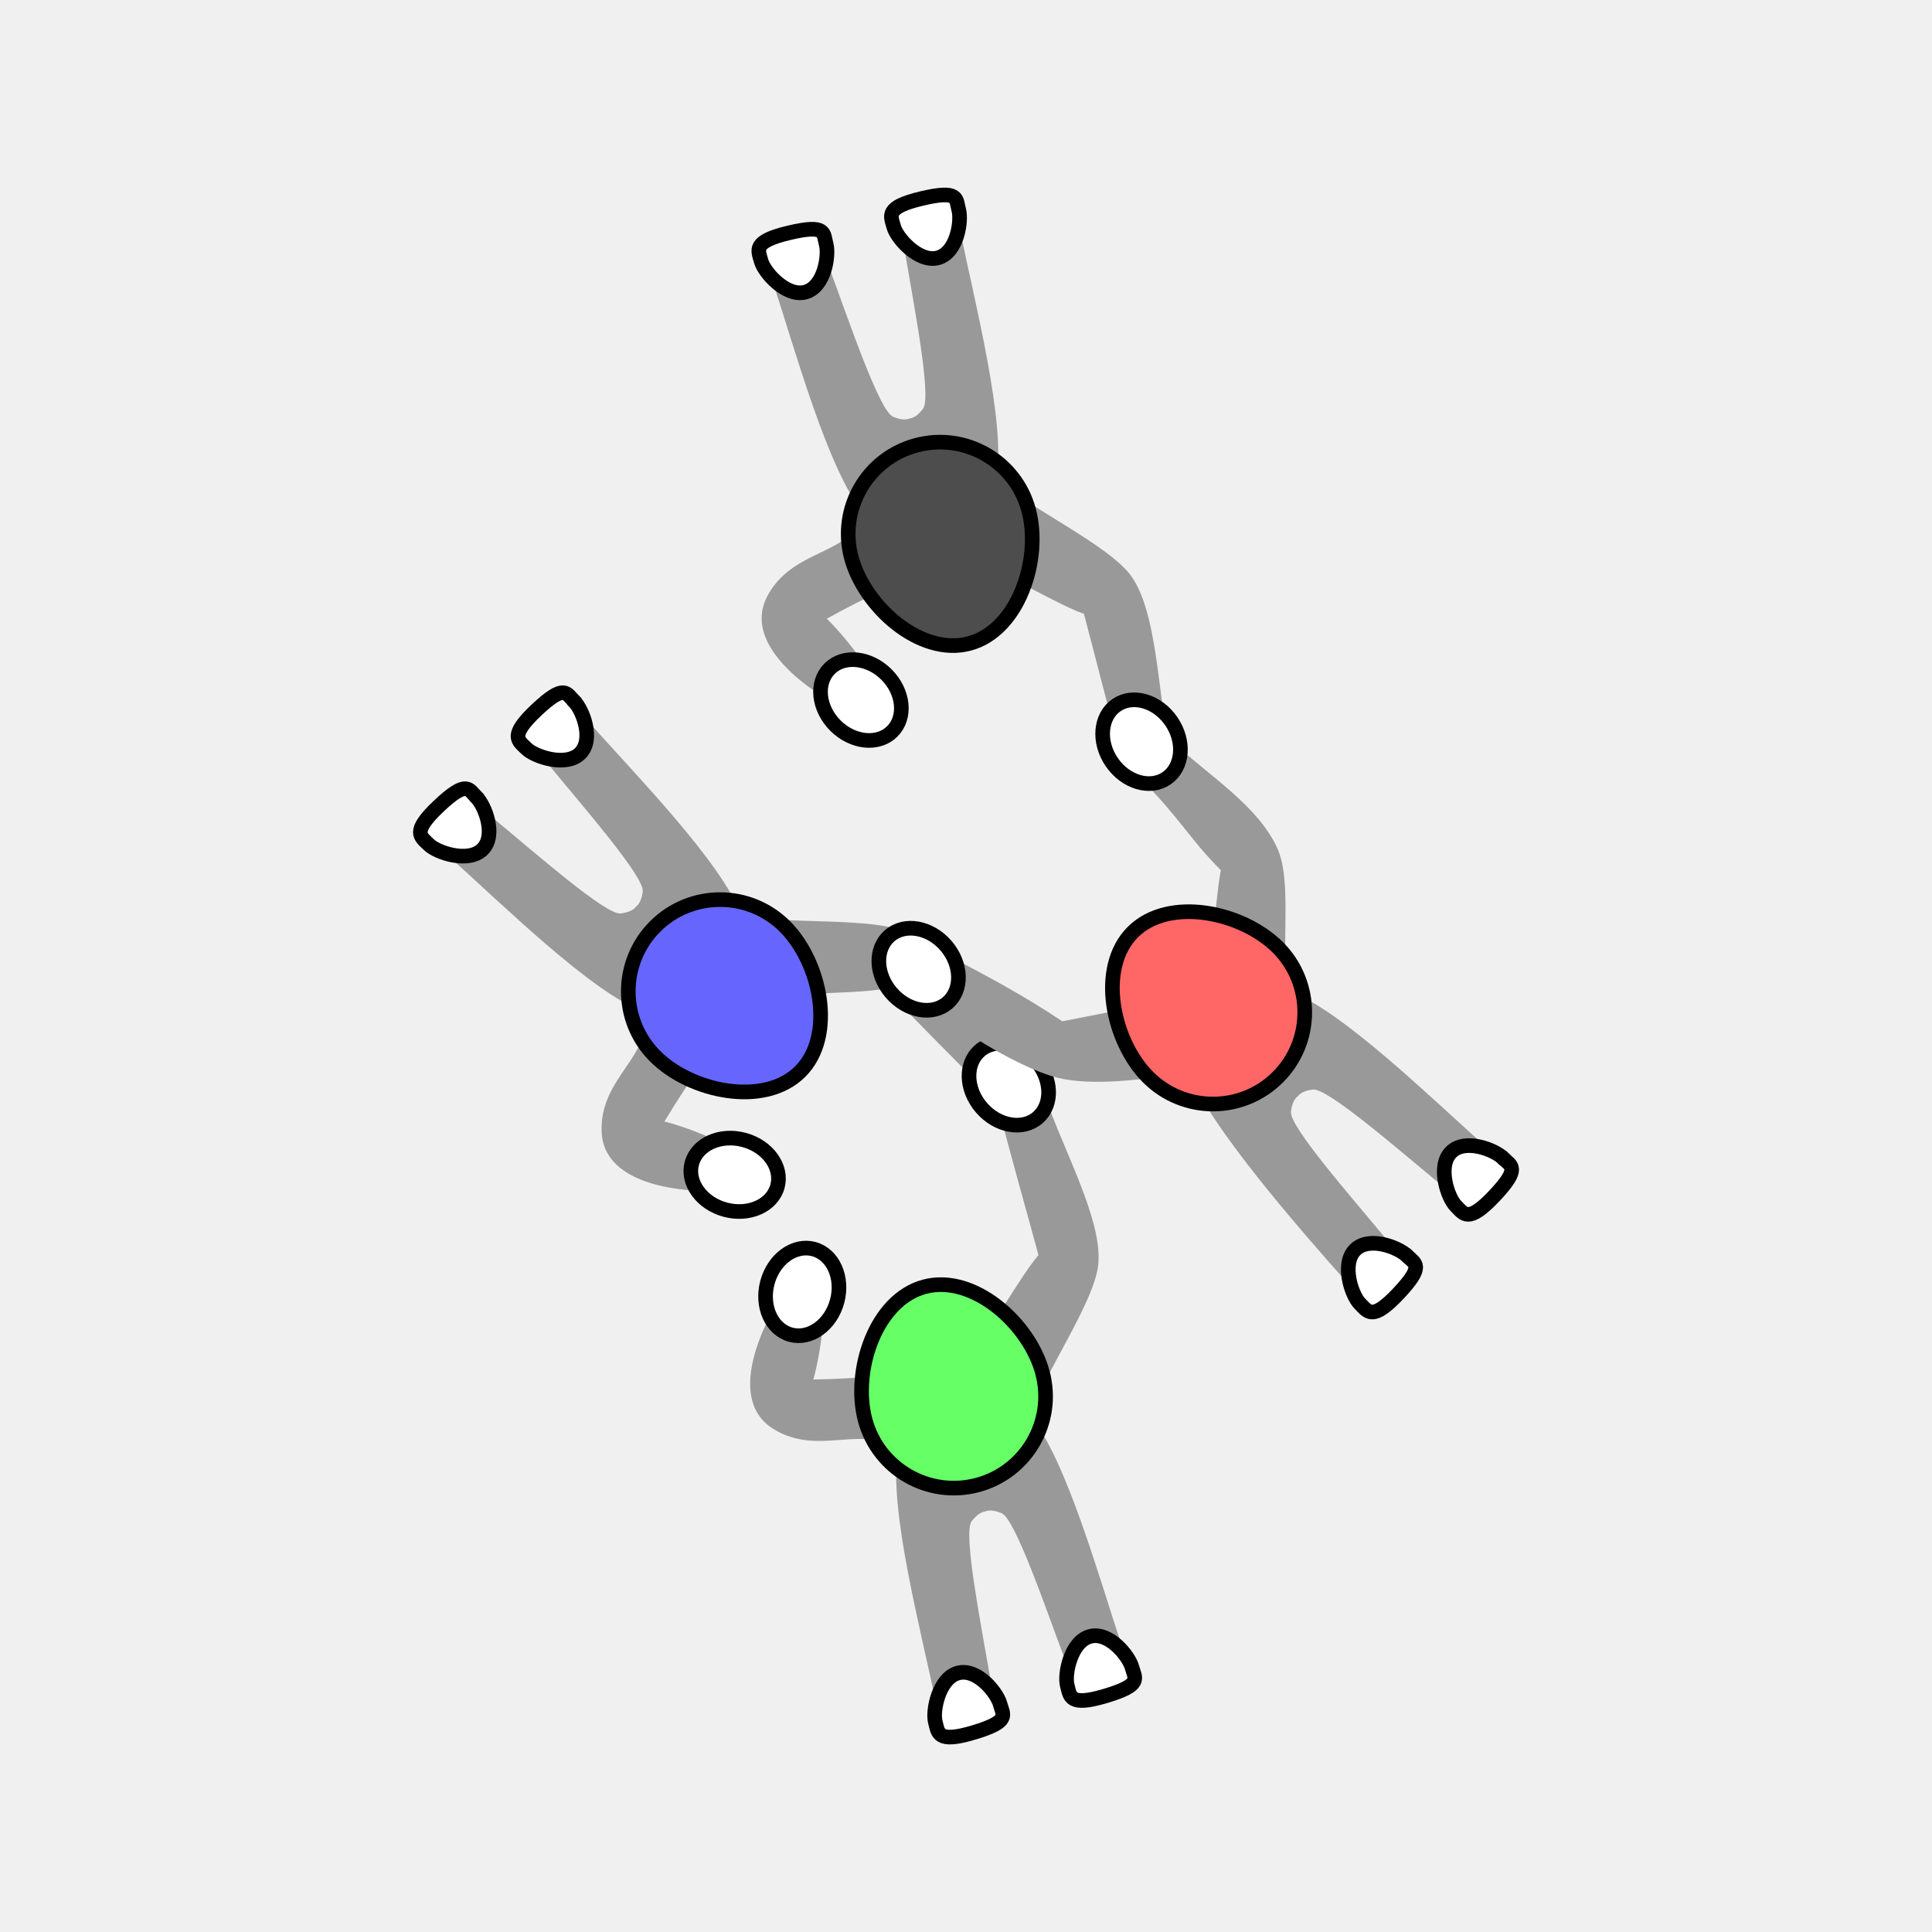
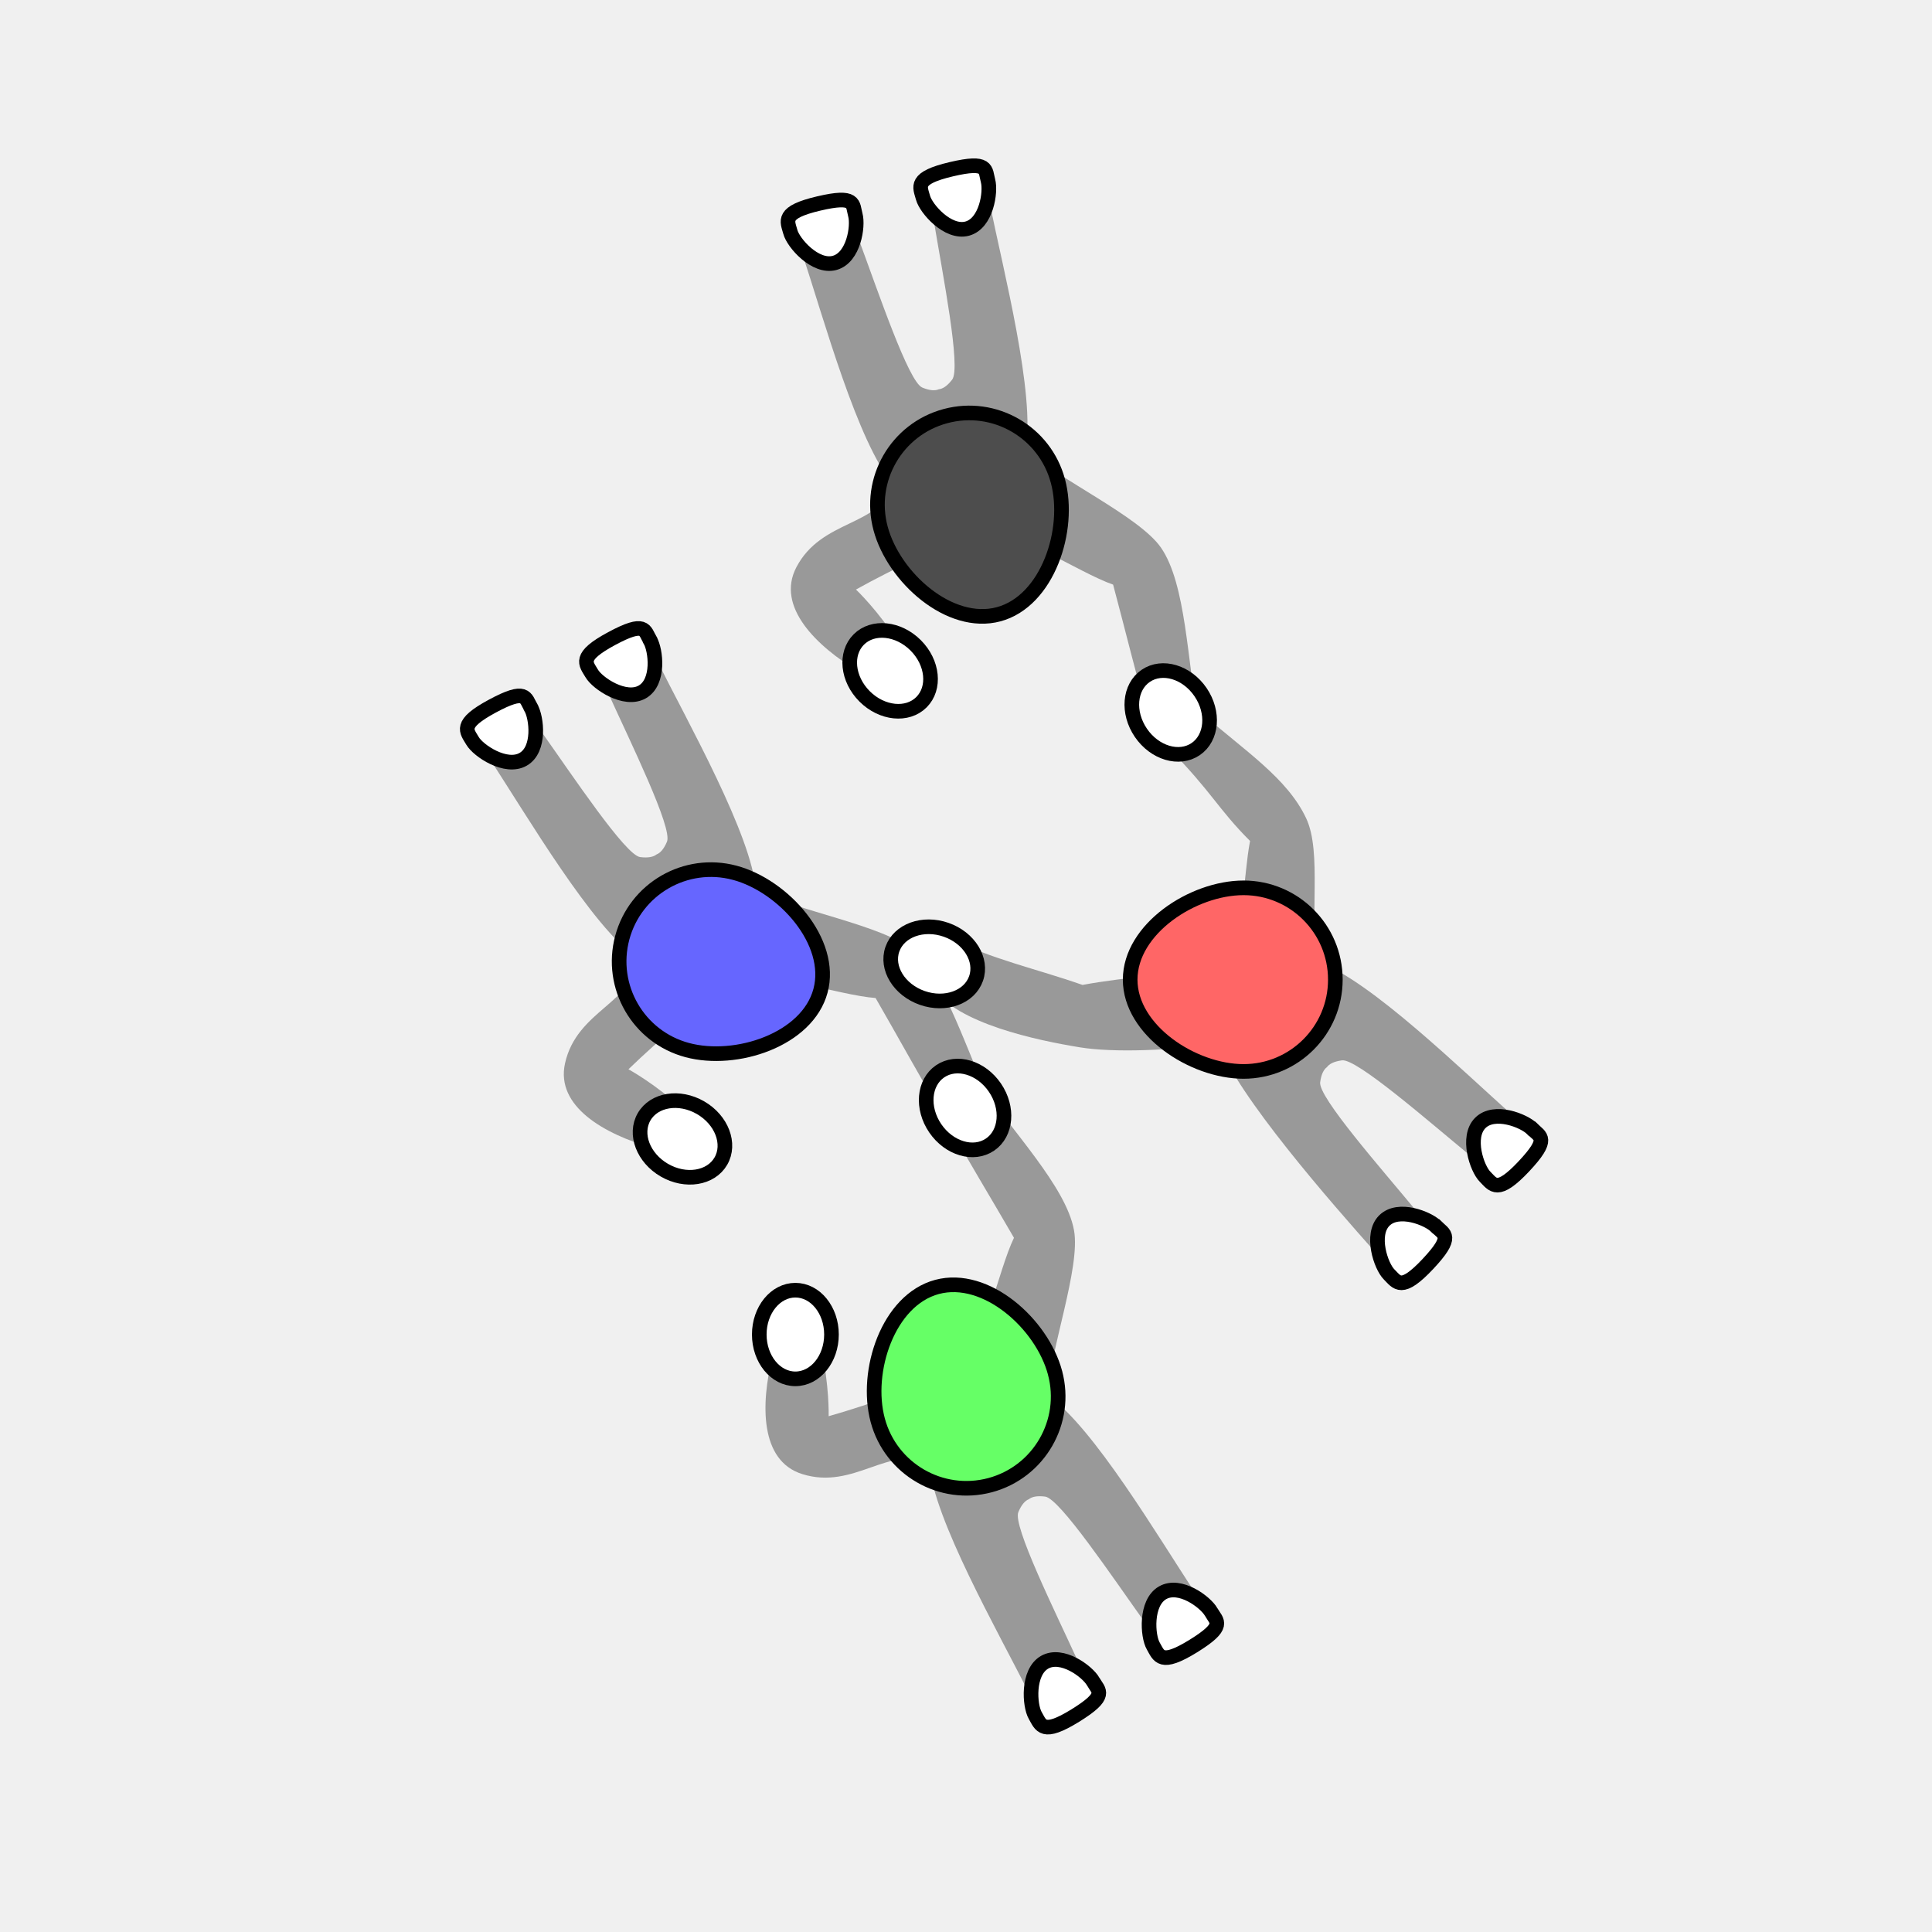
<svg xmlns="http://www.w3.org/2000/svg" width="35mm" height="35mm" viewBox="0 0 35 35" version="1.1" id="svg1" xml:space="preserve">
  <defs id="defs1" />
  <g id="layer1">
-     <path style="fill:#999999;fill-opacity:1;stroke:none;stroke-width:0.265;stroke-dasharray:none;stroke-opacity:1" d="m 8.313,14.979 c -0.188,0.183 -0.308,0.425 -0.174,0.544 0.937,0.834 2.587,2.472 3.53,2.809 0.171,0.79 -0.813,1.186 -0.77,2.177 0.035,0.805 1.033,1.055 1.914,1.07 0.377,0.006 0.793,-0.591 0.393,-0.803 -0.616,-0.327 -1.169,-0.459 -1.169,-0.459 0.405,-0.68 0.968,-1.464 1.349,-2.019 0.557,-0.38 1.99,-0.261 2.641,-0.387 0.585,0.585 1.114,1.141 1.916,1.929 0.372,-0.258 0.448,-0.257 0.652,-0.575 C 17.89,18.459 17.168,17.238 16.439,16.895 15.817,16.603 14.217,16.756 13.427,16.583 c -0.333,-0.945 -1.966,-2.603 -2.797,-3.542 -0.238,-0.269 -0.967,0.478 -0.739,0.755 0.657,0.799 1.789,2.091 1.753,2.357 -0.021,0.151 -0.067,0.231 -0.123,0.272 -0.041,0.056 -0.124,0.103 -0.275,0.123 -0.267,0.036 -1.554,-1.1 -2.351,-1.759 -0.138,-0.115 -0.395,0.008 -0.583,0.191 z" id="path4-6-1" />
-     <path id="path1-3-1" style="fill:#6666ff;fill-opacity:1;stroke:#000000;stroke-width:0.265" d="m 14.22,16.784 c 0.649,0.649 0.926,1.979 0.277,2.628 -0.649,0.649 -1.979,0.372 -2.628,-0.277 -0.649,-0.649 -0.649,-1.702 -10e-7,-2.351 0.649,-0.649 1.702,-0.649 2.351,0 z" />
-     <path id="path1-7-1-1-0" style="fill:#ffffff;stroke:#000000;stroke-width:0.265;stroke-dasharray:none" d="m 8.636,14.448 c 0.147,0.147 0.361,0.683 0.106,0.938 -0.255,0.255 -0.827,0.061 -0.974,-0.086 -0.147,-0.147 -0.323,-0.223 0.186,-0.702 0.509,-0.478 0.535,-0.298 0.682,-0.151 z" />
-     <path id="path1-7-1-9-7-3" style="fill:#ffffff;stroke:#000000;stroke-width:0.265;stroke-dasharray:none" d="m 10.405,12.709 c 0.147,0.147 0.361,0.683 0.106,0.938 -0.255,0.255 -0.827,0.061 -0.974,-0.086 -0.147,-0.147 -0.323,-0.223 0.186,-0.702 0.509,-0.478 0.535,-0.298 0.682,-0.151 z" />
-     <ellipse style="fill:#ffffff;fill-opacity:1;stroke:#000000;stroke-width:0.265;stroke-dasharray:none;stroke-opacity:1" id="path1-7-2-9-9-1-3-1" cx="17.113" cy="-18.364" rx="0.654" ry="0.803" transform="rotate(105)" />
-     <path style="fill:#999999;fill-opacity:1;stroke:none;stroke-width:0.265;stroke-dasharray:none;stroke-opacity:1" d="m 17.495,30.883 c -0.252,0.072 -0.522,0.055 -0.558,-0.121 -0.254,-1.228 -0.848,-3.476 -0.668,-4.462 -0.599,-0.543 -1.434,0.111 -2.271,-0.421 -0.68,-0.432 -0.397,-1.422 0.031,-2.192 0.183,-0.33 0.908,-0.391 0.892,0.062 -0.025,0.697 -0.187,1.242 -0.187,1.242 0.792,-0.011 1.752,-0.106 2.424,-0.159 0.607,-0.293 1.221,-1.593 1.655,-2.094 -0.214,-0.799 -0.431,-1.535 -0.712,-2.623 0.41,-0.193 0.446,-0.26 0.823,-0.277 0.346,1.013 1.042,2.249 0.974,3.052 -0.057,0.685 -0.99,1.994 -1.235,2.764 0.651,0.761 1.271,3.004 1.67,4.193 0.114,0.341 -0.897,0.598 -1.024,0.262 -0.364,-0.969 -0.916,-2.595 -1.165,-2.697 -0.141,-0.057 -0.234,-0.058 -0.297,-0.03 -0.069,0.008 -0.151,0.056 -0.244,0.177 -0.164,0.213 0.176,1.895 0.348,2.915 0.03,0.177 -0.204,0.338 -0.456,0.409 z" id="path4-6-1-1" />
-     <ellipse style="fill:#ffffff;fill-opacity:1;stroke:#000000;stroke-width:0.265;stroke-dasharray:none;stroke-opacity:1" id="path1-7-2-9-9-1-3-9-8" cx="-1.035" cy="26.808" rx="0.654" ry="0.803" transform="matrix(-0.7578147,0.6524699,0.6524699,0.7578147,0,0)" />
-     <path id="path1-3-1-0" style="fill:#66ff66;fill-opacity:1;stroke:#000000;stroke-width:0.265" d="m 18.885,24.865 c -0.238,-0.887 -1.251,-1.792 -2.138,-1.554 -0.887,0.238 -1.312,1.528 -1.074,2.415 0.238,0.887 1.149,1.413 2.036,1.176 0.887,-0.238 1.413,-1.149 1.176,-2.036 z" />
-     <path id="path1-7-1-1-0-6" style="fill:#ffffff;stroke:#000000;stroke-width:0.265;stroke-dasharray:none" d="m 18.117,30.869 c -0.054,-0.2 -0.411,-0.654 -0.76,-0.561 -0.349,0.093 -0.466,0.686 -0.413,0.886 0.054,0.2 0.032,0.391 0.701,0.19 0.669,-0.201 0.525,-0.315 0.472,-0.515 z" />
-     <path id="path1-7-1-9-7-3-3" style="fill:#ffffff;stroke:#000000;stroke-width:0.265;stroke-dasharray:none" d="m 20.507,30.206 c -0.054,-0.2 -0.411,-0.654 -0.76,-0.561 -0.349,0.093 -0.466,0.686 -0.413,0.886 0.054,0.2 0.032,0.391 0.701,0.19 0.669,-0.201 0.525,-0.315 0.472,-0.515 z" />
-     <ellipse style="fill:#ffffff;fill-opacity:1;stroke:#000000;stroke-width:0.265;stroke-dasharray:none;stroke-opacity:1" id="path1-7-2-9-9-1-3-1-2" cx="-20.096" cy="18.845" rx="0.654" ry="0.803" transform="matrix(-0.9659258,-0.258819,-0.258819,0.9659258,0,0)" />
-     <path style="fill:#999999;fill-opacity:1;stroke:none;stroke-width:0.265;stroke-dasharray:none;stroke-opacity:1" d="m 24.956,23.07 c -0.183,0.188 -0.425,0.308 -0.544,0.174 -0.834,-0.937 -2.531,-2.873 -2.868,-3.816 -0.827,0.135 -1.762,0.25 -2.382,0.097 -0.782,-0.193 -2.345,-1.161 -2.781,-1.817 -0.209,-0.314 0.403,-0.604 0.803,-0.393 0.697,0.368 1.35,0.71 2.06,1.187 0.719,-0.138 1.81,-0.357 2.393,-0.505 0.38,-0.557 0.354,-1.581 0.48,-2.233 -0.585,-0.585 -0.685,-0.879 -1.473,-1.681 0.258,-0.372 0.257,-0.448 0.575,-0.652 0.806,0.704 1.571,1.192 1.914,1.921 0.293,0.622 0.046,1.814 0.219,2.603 0.945,0.333 2.603,1.966 3.542,2.797 0.269,0.238 -0.478,0.967 -0.755,0.739 -0.799,-0.657 -2.091,-1.789 -2.357,-1.753 -0.151,0.021 -0.231,0.067 -0.272,0.123 -0.056,0.041 -0.103,0.124 -0.123,0.275 -0.036,0.267 1.1,1.554 1.759,2.351 0.115,0.138 -0.008,0.395 -0.191,0.583 z" id="path4-6-1-2" />
-     <path id="path1-3-1-7" style="fill:#ff6666;fill-opacity:1;stroke:#000000;stroke-width:0.265" d="m 23.15,17.163 c -0.649,-0.649 -1.979,-0.926 -2.628,-0.277 -0.649,0.649 -0.372,1.979 0.277,2.628 0.649,0.649 1.702,0.649 2.351,1e-6 0.649,-0.649 0.649,-1.702 0,-2.351 z" />
-     <path id="path1-7-1-1-0-2" style="fill:#ffffff;stroke:#000000;stroke-width:0.265;stroke-dasharray:none" d="m 25.487,22.748 c -0.147,-0.147 -0.683,-0.361 -0.938,-0.106 -0.255,0.255 -0.061,0.827 0.086,0.974 0.147,0.147 0.223,0.323 0.702,-0.186 0.478,-0.509 0.298,-0.535 0.151,-0.682 z" />
-     <path id="path1-7-1-9-7-3-2" style="fill:#ffffff;stroke:#000000;stroke-width:0.265;stroke-dasharray:none" d="m 27.226,20.978 c -0.147,-0.147 -0.683,-0.361 -0.938,-0.106 -0.255,0.255 -0.061,0.827 0.086,0.974 0.147,0.147 0.223,0.323 0.702,-0.186 0.478,-0.509 0.298,-0.535 0.151,-0.682 z" />
-     <path style="fill:#999999;fill-opacity:1;stroke:none;stroke-width:0.265;stroke-dasharray:none;stroke-opacity:1" d="m 14.423,4.725 c -0.254,0.064 -0.479,0.214 -0.423,0.384 0.394,1.191 1.004,3.434 1.653,4.198 -0.247,0.769 -1.297,0.62 -1.756,1.5 -0.372,0.714 0.367,1.43 1.123,1.883 0.324,0.194 0.982,-0.115 0.741,-0.499 -0.37,-0.591 -0.783,-0.982 -0.783,-0.982 0.691,-0.387 1.57,-0.784 2.178,-1.074 0.672,-0.05 1.854,0.769 2.48,0.985 0.214,0.799 0.394,1.545 0.695,2.628 0.451,-0.037 0.517,0.002 0.852,-0.172 C 20.976,12.527 20.961,11.109 20.501,10.447 20.109,9.883 18.647,9.215 18.05,8.671 18.233,7.686 17.649,5.434 17.399,4.204 17.328,3.852 16.323,4.135 16.381,4.489 16.551,5.51 16.885,7.195 16.72,7.407 16.627,7.527 16.547,7.574 16.478,7.581 16.415,7.609 16.319,7.608 16.179,7.55 15.93,7.448 15.383,5.821 15.023,4.851 14.96,4.683 14.677,4.661 14.423,4.725 Z" id="path4-6-1-1-1" />
-     <path id="path1-3-1-0-0" style="fill:#4d4d4d;fill-opacity:1;stroke:#000000;stroke-width:0.265" d="m 18.635,9.242 c 0.238,0.887 -0.187,2.177 -1.074,2.415 -0.887,0.238 -1.9,-0.667 -2.138,-1.554 -0.238,-0.887 0.289,-1.799 1.176,-2.036 0.887,-0.238 1.799,0.289 2.036,1.176 z" />
-     <path id="path1-7-1-1-0-6-6" style="fill:#ffffff;stroke:#000000;stroke-width:0.265;stroke-dasharray:none" d="m 14.967,4.426 c 0.054,0.2 -0.029,0.772 -0.378,0.866 -0.349,0.093 -0.747,-0.361 -0.8,-0.561 -0.054,-0.2 -0.168,-0.355 0.512,-0.515 0.68,-0.16 0.612,0.01 0.666,0.21 z" />
-     <path id="path1-7-1-9-7-3-3-1" style="fill:#ffffff;stroke:#000000;stroke-width:0.265;stroke-dasharray:none" d="m 17.369,3.805 c 0.054,0.2 -0.029,0.772 -0.378,0.866 -0.349,0.093 -0.747,-0.361 -0.8,-0.561 -0.054,-0.2 -0.168,-0.355 0.512,-0.515 0.68,-0.16 0.612,0.01 0.666,0.21 z" />
-     <ellipse style="fill:#ffffff;fill-opacity:1;stroke:#000000;stroke-width:0.265;stroke-dasharray:none;stroke-opacity:1" id="path1-7-2-9-9-1-3-1-2-5" cx="-2.061" cy="-19.996" rx="0.654" ry="0.803" transform="rotate(135)" />
-     <ellipse style="fill:#ffffff;fill-opacity:1;stroke:#000000;stroke-width:0.265;stroke-dasharray:none;stroke-opacity:1" id="path1-7-2-9-9-1-3-9-9" cx="-9.523" cy="-22.749" rx="0.654" ry="0.803" transform="rotate(145.7281)" />
-     <ellipse style="fill:#ffffff;fill-opacity:1;stroke:#000000;stroke-width:0.265;stroke-dasharray:none;stroke-opacity:1" id="path1-7-2-9-9-1-3-9" cx="-1.155" cy="24.165" rx="0.654" ry="0.803" transform="matrix(-0.7578147,0.6524699,0.6524699,0.7578147,0,0)" />
+     <path style="fill:#999999;fill-opacity:1;stroke:none;stroke-width:0.265;stroke-dasharray:none;stroke-opacity:1" d="m 25.485,22.541 c -0.183,0.188 -0.425,0.308 -0.544,0.174 -0.834,-0.937 -2.531,-2.873 -2.868,-3.816 -0.827,0.135 -1.901,0.174 -2.513,0.074 -0.775,-0.127 -2.23,-0.43 -2.666,-1.086 -0.209,-0.314 -0.059,-1.097 0.341,-0.885 0.697,0.368 1.542,0.548 2.376,0.841 0.719,-0.138 1.971,-0.226 2.555,-0.375 0.38,-0.557 0.354,-1.581 0.48,-2.233 -0.585,-0.585 -0.685,-0.879 -1.473,-1.681 0.258,-0.372 0.257,-0.448 0.575,-0.652 0.806,0.704 1.571,1.192 1.914,1.921 0.293,0.622 0.046,1.814 0.219,2.603 0.945,0.333 2.603,1.966 3.542,2.797 0.269,0.238 -0.478,0.967 -0.755,0.739 -0.799,-0.657 -2.091,-1.789 -2.357,-1.753 -0.151,0.021 -0.231,0.067 -0.272,0.123 -0.056,0.041 -0.103,0.124 -0.123,0.275 -0.036,0.267 1.1,1.554 1.759,2.351 0.115,0.138 -0.008,0.395 -0.191,0.583 z" id="path4-6-1-2" />
+     <path id="path1-3-1-7" style="fill:#ff6666;fill-opacity:1;stroke:#000000;stroke-width:0.265" d="m 22.528,16.084 c -0.918,0 -2.054,0.744 -2.054,1.663 -1e-6,0.918 1.136,1.663 2.054,1.663 0.918,0 1.663,-0.744 1.663,-1.663 0,-0.918 -0.744,-1.663 -1.663,-1.663 z" />
+     <path id="path1-7-1-1-0-2" style="fill:#ffffff;stroke:#000000;stroke-width:0.265;stroke-dasharray:none" d="m 26.016,22.218 c -0.147,-0.147 -0.683,-0.361 -0.938,-0.106 -0.255,0.255 -0.061,0.827 0.086,0.974 0.147,0.147 0.223,0.323 0.702,-0.186 0.478,-0.509 0.298,-0.535 0.151,-0.682 z" />
+     <path id="path1-7-1-9-7-3-2" style="fill:#ffffff;stroke:#000000;stroke-width:0.265;stroke-dasharray:none" d="m 27.755,20.449 c -0.147,-0.147 -0.683,-0.361 -0.938,-0.106 -0.255,0.255 -0.061,0.827 0.086,0.974 0.147,0.147 0.223,0.323 0.702,-0.186 0.478,-0.509 0.298,-0.535 0.151,-0.682 z" />
+     <path style="fill:#999999;fill-opacity:1;stroke:none;stroke-width:0.265;stroke-dasharray:none;stroke-opacity:1" d="m 14.952,4.196 c -0.254,0.064 -0.479,0.214 -0.423,0.384 0.394,1.191 1.004,3.434 1.653,4.198 -0.247,0.769 -1.297,0.62 -1.756,1.5 -0.372,0.714 0.367,1.43 1.123,1.883 0.324,0.194 0.982,-0.115 0.741,-0.499 -0.37,-0.591 -0.783,-0.982 -0.783,-0.982 0.691,-0.387 1.57,-0.784 2.178,-1.074 0.672,-0.05 1.854,0.769 2.48,0.985 0.214,0.799 0.394,1.545 0.695,2.628 0.451,-0.037 0.517,0.002 0.852,-0.172 C 21.506,11.997 21.49,10.579 21.03,9.918 20.638,9.354 19.176,8.686 18.579,8.141 18.762,7.157 18.178,4.905 17.928,3.675 c -0.071,-0.352 -1.076,-0.07 -1.018,0.285 0.169,1.021 0.504,2.705 0.339,2.918 -0.093,0.12 -0.174,0.167 -0.242,0.174 -0.063,0.028 -0.159,0.027 -0.299,-0.031 C 16.459,6.919 15.912,5.292 15.552,4.322 15.489,4.154 15.206,4.132 14.952,4.196 Z" id="path4-6-1-1-1" />
+     <path id="path1-3-1-0-0" style="fill:#4d4d4d;fill-opacity:1;stroke:#000000;stroke-width:0.265" d="m 19.165,8.713 c 0.238,0.887 -0.187,2.177 -1.074,2.415 -0.887,0.238 -1.9,-0.667 -2.138,-1.554 -0.238,-0.887 0.289,-1.799 1.176,-2.036 0.887,-0.238 1.799,0.289 2.036,1.176 z" />
+     <path id="path1-7-1-1-0-6-6" style="fill:#ffffff;stroke:#000000;stroke-width:0.265;stroke-dasharray:none" d="m 15.496,3.897 c 0.054,0.2 -0.029,0.772 -0.378,0.866 -0.349,0.093 -0.747,-0.361 -0.8,-0.561 -0.054,-0.2 -0.168,-0.355 0.512,-0.515 0.68,-0.16 0.612,0.01 0.666,0.21 z" />
+     <path id="path1-7-1-9-7-3-3-1" style="fill:#ffffff;stroke:#000000;stroke-width:0.265;stroke-dasharray:none" d="m 17.899,3.276 c 0.054,0.2 -0.029,0.772 -0.378,0.866 -0.349,0.093 -0.747,-0.361 -0.8,-0.561 -0.054,-0.2 -0.168,-0.355 0.512,-0.515 0.68,-0.16 0.612,0.01 0.666,0.21 z" />
+     <ellipse style="fill:#ffffff;fill-opacity:1;stroke:#000000;stroke-width:0.265;stroke-dasharray:none;stroke-opacity:1" id="path1-7-2-9-9-1-3-1-2-5" cx="-2.809" cy="-19.996" rx="0.654" ry="0.803" transform="rotate(135)" />
+     <ellipse style="fill:#ffffff;fill-opacity:1;stroke:#000000;stroke-width:0.265;stroke-dasharray:none;stroke-opacity:1" id="path1-7-2-9-9-1-3-9-9" cx="-10.258" cy="-22.609" rx="0.654" ry="0.803" transform="rotate(145.7281)" />
+     <path style="fill:#999999;fill-opacity:1;stroke:none;stroke-width:0.265;stroke-dasharray:none;stroke-opacity:1" d="m 9.17,13.251 c -0.229,0.128 -0.408,0.33 -0.309,0.481 0.689,1.048 1.859,3.057 2.683,3.627 -0.04,0.807 -1.092,0.935 -1.308,1.904 -0.175,0.786 0.725,1.286 1.572,1.528 0.363,0.104 0.918,-0.365 0.587,-0.674 -0.51,-0.475 -1.01,-0.746 -1.01,-0.746 0.568,-0.552 1.314,-1.163 1.826,-1.601 0.636,-0.223 1.989,0.263 2.651,0.31 0.414,0.716 0.78,1.39 1.351,2.359 0.426,-0.153 0.499,-0.132 0.778,-0.386 -0.472,-0.961 -0.854,-2.327 -1.469,-2.847 -0.525,-0.444 -2.11,-0.71 -2.828,-1.081 -0.078,-0.999 -1.225,-3.023 -1.785,-4.146 -0.16,-0.322 -1.058,0.211 -0.909,0.538 0.428,0.942 1.187,2.483 1.083,2.731 -0.059,0.14 -0.125,0.206 -0.189,0.231 -0.054,0.043 -0.147,0.067 -0.297,0.048 -0.267,-0.035 -1.216,-1.464 -1.815,-2.308 -0.104,-0.146 -0.383,-0.094 -0.612,0.033 z" id="path4-6-1-1-1-2" />
+     <path id="path1-3-1-0-0-9" style="fill:#6666ff;fill-opacity:1;stroke:#000000;stroke-width:0.265" d="m 13.31,15.811 c 0.887,0.238 1.792,1.251 1.554,2.138 -0.238,0.887 -1.528,1.312 -2.415,1.074 -0.887,-0.238 -1.413,-1.149 -1.176,-2.036 0.238,-0.887 1.149,-1.413 2.036,-1.176 z" />
+     <path id="path1-7-1-1-0-6-6-1" style="fill:#ffffff;stroke:#000000;stroke-width:0.265;stroke-dasharray:none" d="M 9.619,12.822 C 9.722,13.001 9.791,13.575 9.478,13.755 9.165,13.936 8.664,13.6 8.56,13.421 8.456,13.241 8.306,13.122 8.921,12.791 c 0.615,-0.331 0.594,-0.149 0.698,0.03 z" />
+     <path id="path1-7-1-9-7-3-3-1-2" style="fill:#ffffff;stroke:#000000;stroke-width:0.265;stroke-dasharray:none" d="m 11.778,11.6 c 0.104,0.179 0.172,0.753 -0.141,0.934 -0.313,0.181 -0.815,-0.155 -0.918,-0.335 -0.104,-0.179 -0.254,-0.299 0.361,-0.63 0.615,-0.331 0.594,-0.149 0.698,0.03 z" />
+     <ellipse style="fill:#ffffff;fill-opacity:1;stroke:#000000;stroke-width:0.265;stroke-dasharray:none;stroke-opacity:1" id="path1-7-2-9-9-1-3-1-2-5-7" cx="11.687" cy="-21.024" rx="0.654" ry="0.803" transform="rotate(120)" />
+     <path style="fill:#999999;fill-opacity:1;stroke:none;stroke-width:0.265;stroke-dasharray:none;stroke-opacity:1" d="m 19.205,30.633 c -0.225,0.135 -0.49,0.188 -0.571,0.027 -0.563,-1.121 -1.718,-3.138 -1.8,-4.137 -0.719,-0.369 -1.356,0.479 -2.302,0.181 -0.768,-0.242 -0.752,-1.271 -0.538,-2.125 0.092,-0.366 0.776,-0.613 0.877,-0.171 0.156,0.679 0.141,1.248 0.141,1.248 0.762,-0.215 1.664,-0.556 2.3,-0.781 0.511,-0.44 0.767,-1.854 1.057,-2.451 -0.414,-0.716 -0.814,-1.371 -1.367,-2.35 0.346,-0.293 0.364,-0.367 0.724,-0.481 0.597,0.889 1.588,1.903 1.731,2.696 0.122,0.676 -0.441,2.182 -0.477,2.99 0.826,0.567 2.005,2.572 2.698,3.618 0.198,0.299 -0.712,0.81 -0.921,0.518 -0.602,-0.841 -1.557,-2.269 -1.824,-2.303 -0.151,-0.019 -0.241,0.005 -0.295,0.048 -0.064,0.025 -0.131,0.093 -0.19,0.234 -0.103,0.248 0.66,1.785 1.091,2.726 0.075,0.163 -0.11,0.379 -0.335,0.514 z" id="path4-6-1-1-1-2-0" />
+     <path id="path1-3-1-0-0-9-6" style="fill:#66ff66;fill-opacity:1;stroke:#000000;stroke-width:0.265" d="m 19.113,24.868 c -0.238,-0.887 -1.251,-1.792 -2.138,-1.554 -0.887,0.238 -1.312,1.528 -1.074,2.415 0.238,0.887 1.149,1.413 2.036,1.176 0.887,-0.238 1.413,-1.149 1.176,-2.036 z" />
+     <path id="path1-7-1-1-0-6-6-1-2" style="fill:#ffffff;stroke:#000000;stroke-width:0.265;stroke-dasharray:none" d="m 19.802,30.459 c -0.104,-0.179 -0.566,-0.525 -0.879,-0.345 -0.313,0.181 -0.273,0.783 -0.169,0.963 0.104,0.179 0.132,0.369 0.726,0.002 0.594,-0.368 0.426,-0.44 0.322,-0.619 z" />
+     <path id="path1-7-1-9-7-3-3-1-2-6" style="fill:#ffffff;stroke:#000000;stroke-width:0.265;stroke-dasharray:none" d="m 21.94,29.2 c -0.104,-0.179 -0.566,-0.525 -0.879,-0.345 -0.313,0.181 -0.273,0.783 -0.169,0.963 0.104,0.179 0.132,0.369 0.726,0.002 0.594,-0.368 0.426,-0.44 0.322,-0.619 z" />
+     <ellipse style="fill:#ffffff;fill-opacity:1;stroke:#000000;stroke-width:0.265;stroke-dasharray:none;stroke-opacity:1" id="path1-7-2-9-9-1-3-1-2-5-7-1" cx="-14.409" cy="24.176" rx="0.654" ry="0.803" transform="scale(-1,1)" />
+     <ellipse style="fill:#ffffff;fill-opacity:1;stroke:#000000;stroke-width:0.265;stroke-dasharray:none;stroke-opacity:1" id="path1-7-2-9-9-1-3-9-9-0" cx="-3.145" cy="-26.432" rx="0.654" ry="0.803" transform="rotate(145.7281)" />
+     <ellipse style="fill:#ffffff;fill-opacity:1;stroke:#000000;stroke-width:0.265;stroke-dasharray:none;stroke-opacity:1" id="path1-7-2-9-9-1-3-9" cx="10.897" cy="21.739" rx="0.654" ry="0.803" transform="matrix(-0.3300518,0.9439628,0.9439628,0.3300518,0,0)" />
  </g>
</svg>
